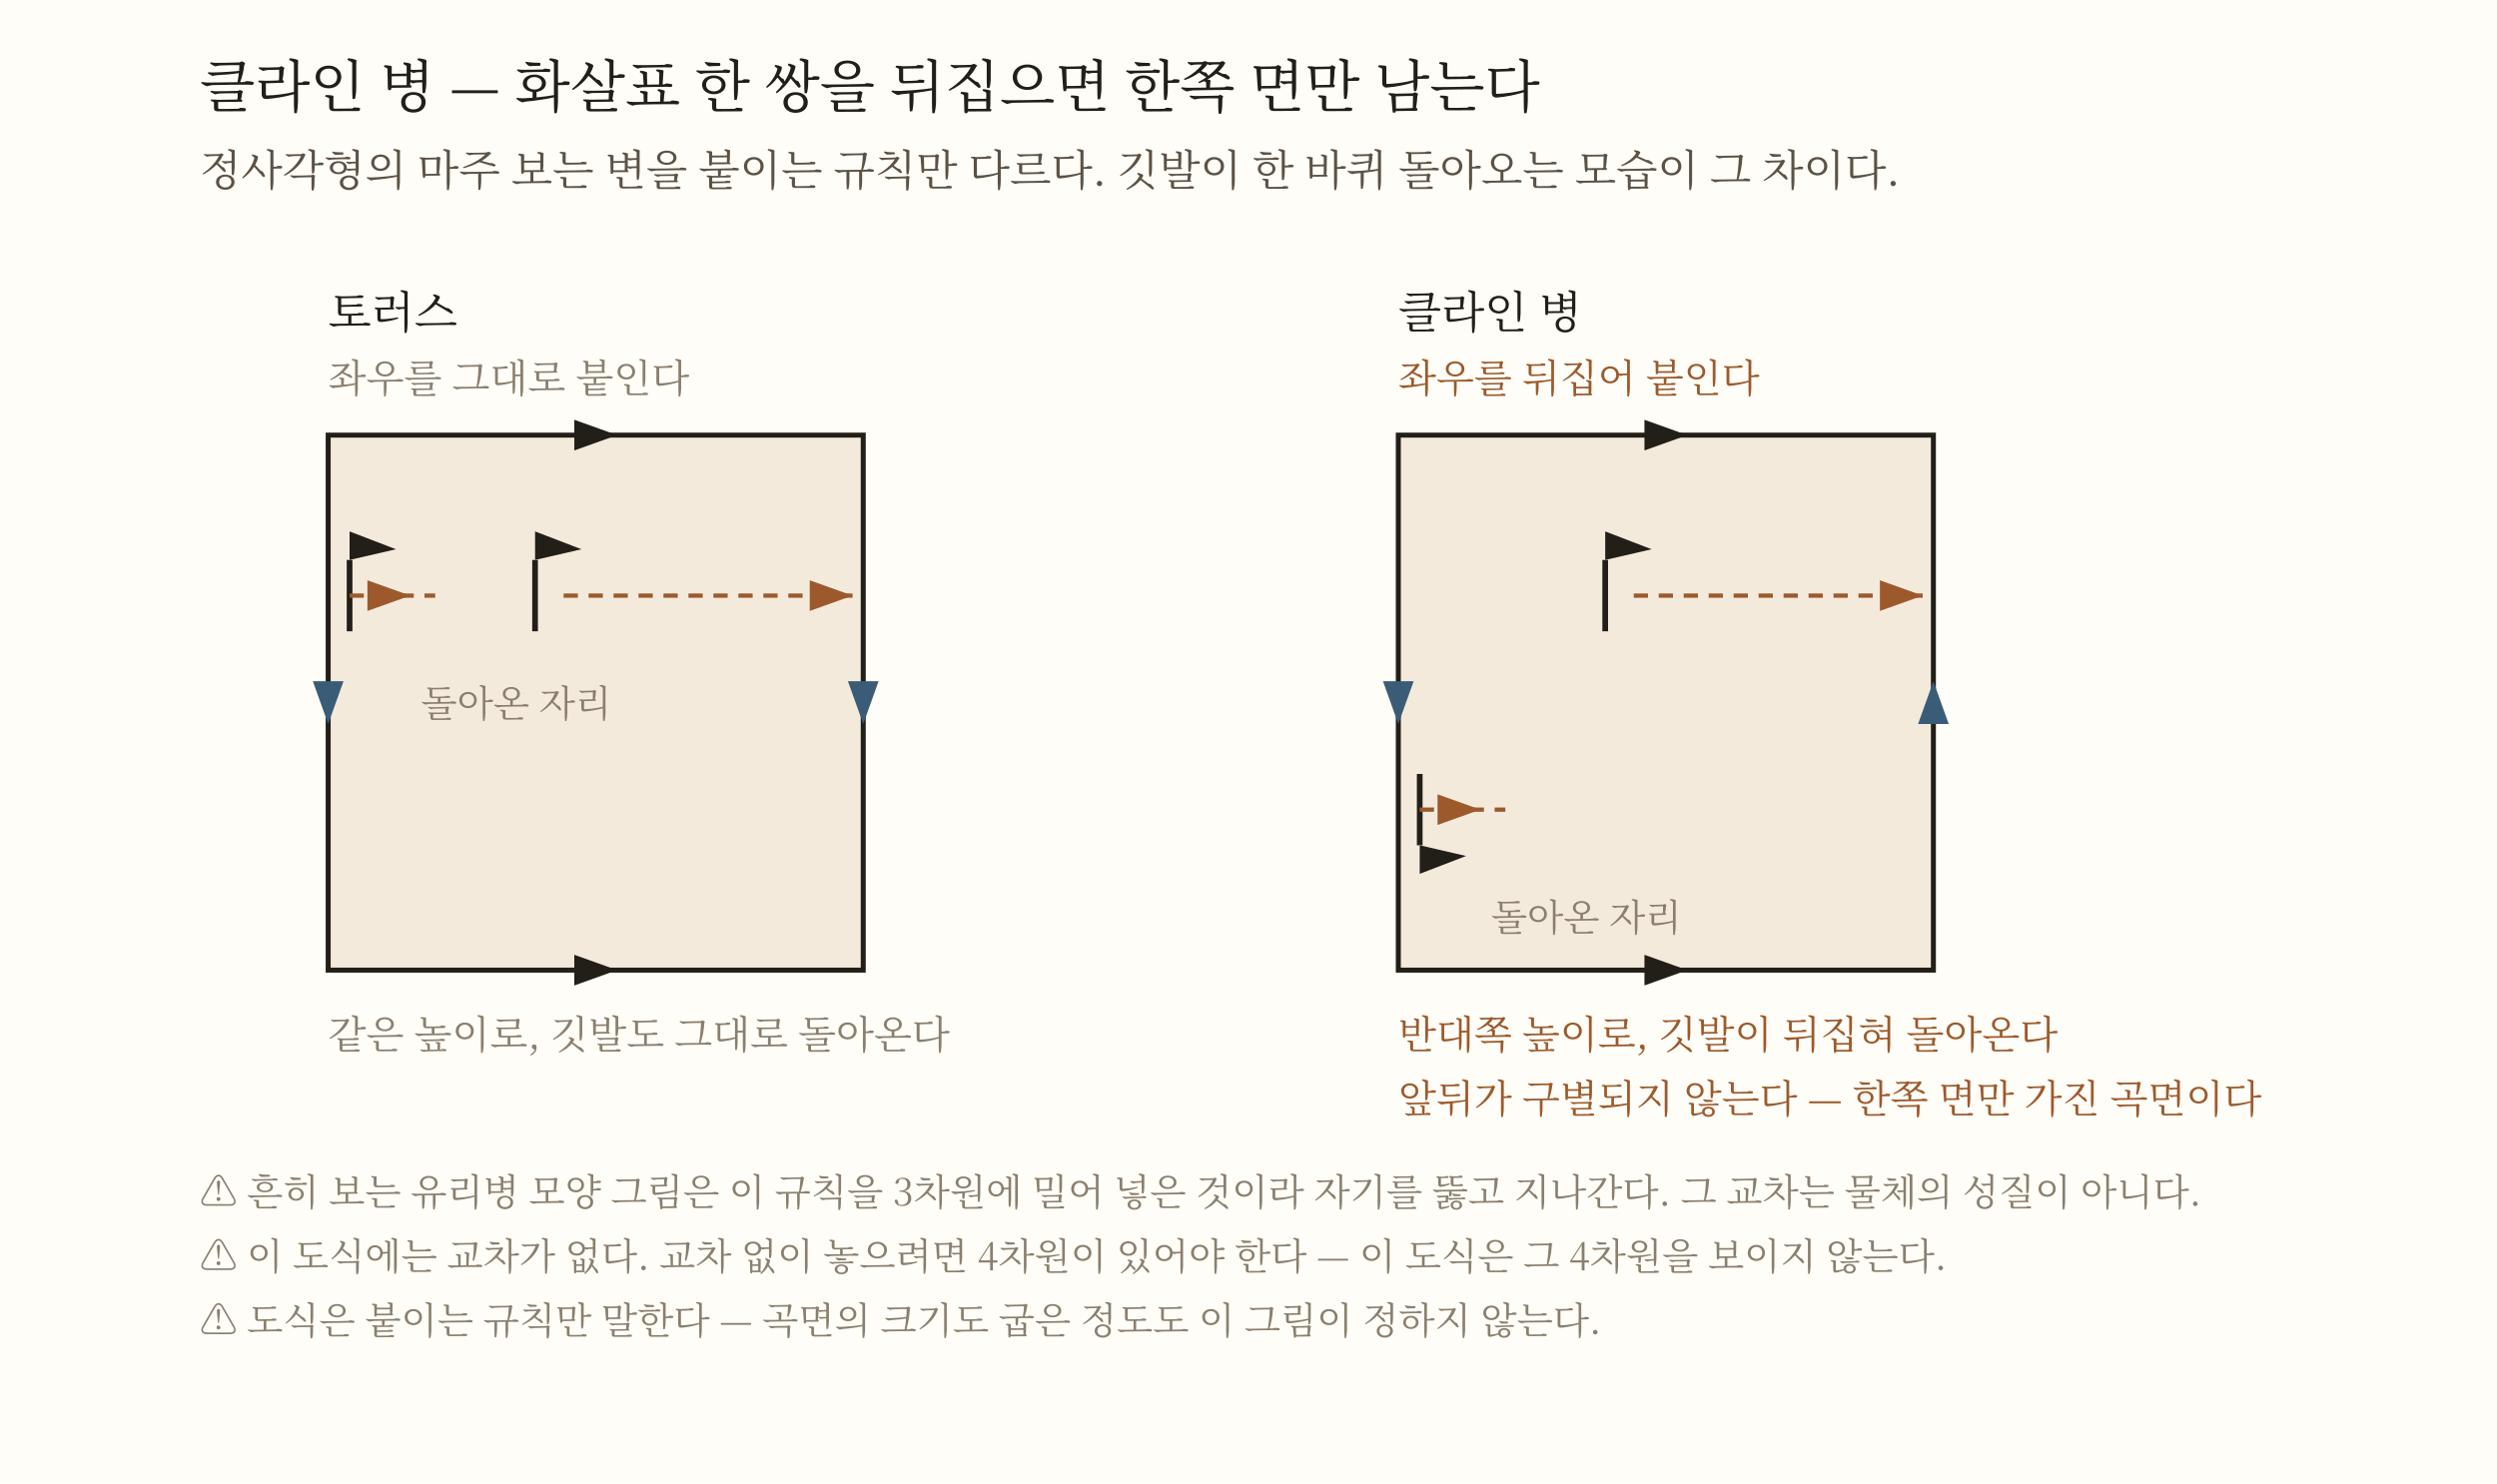
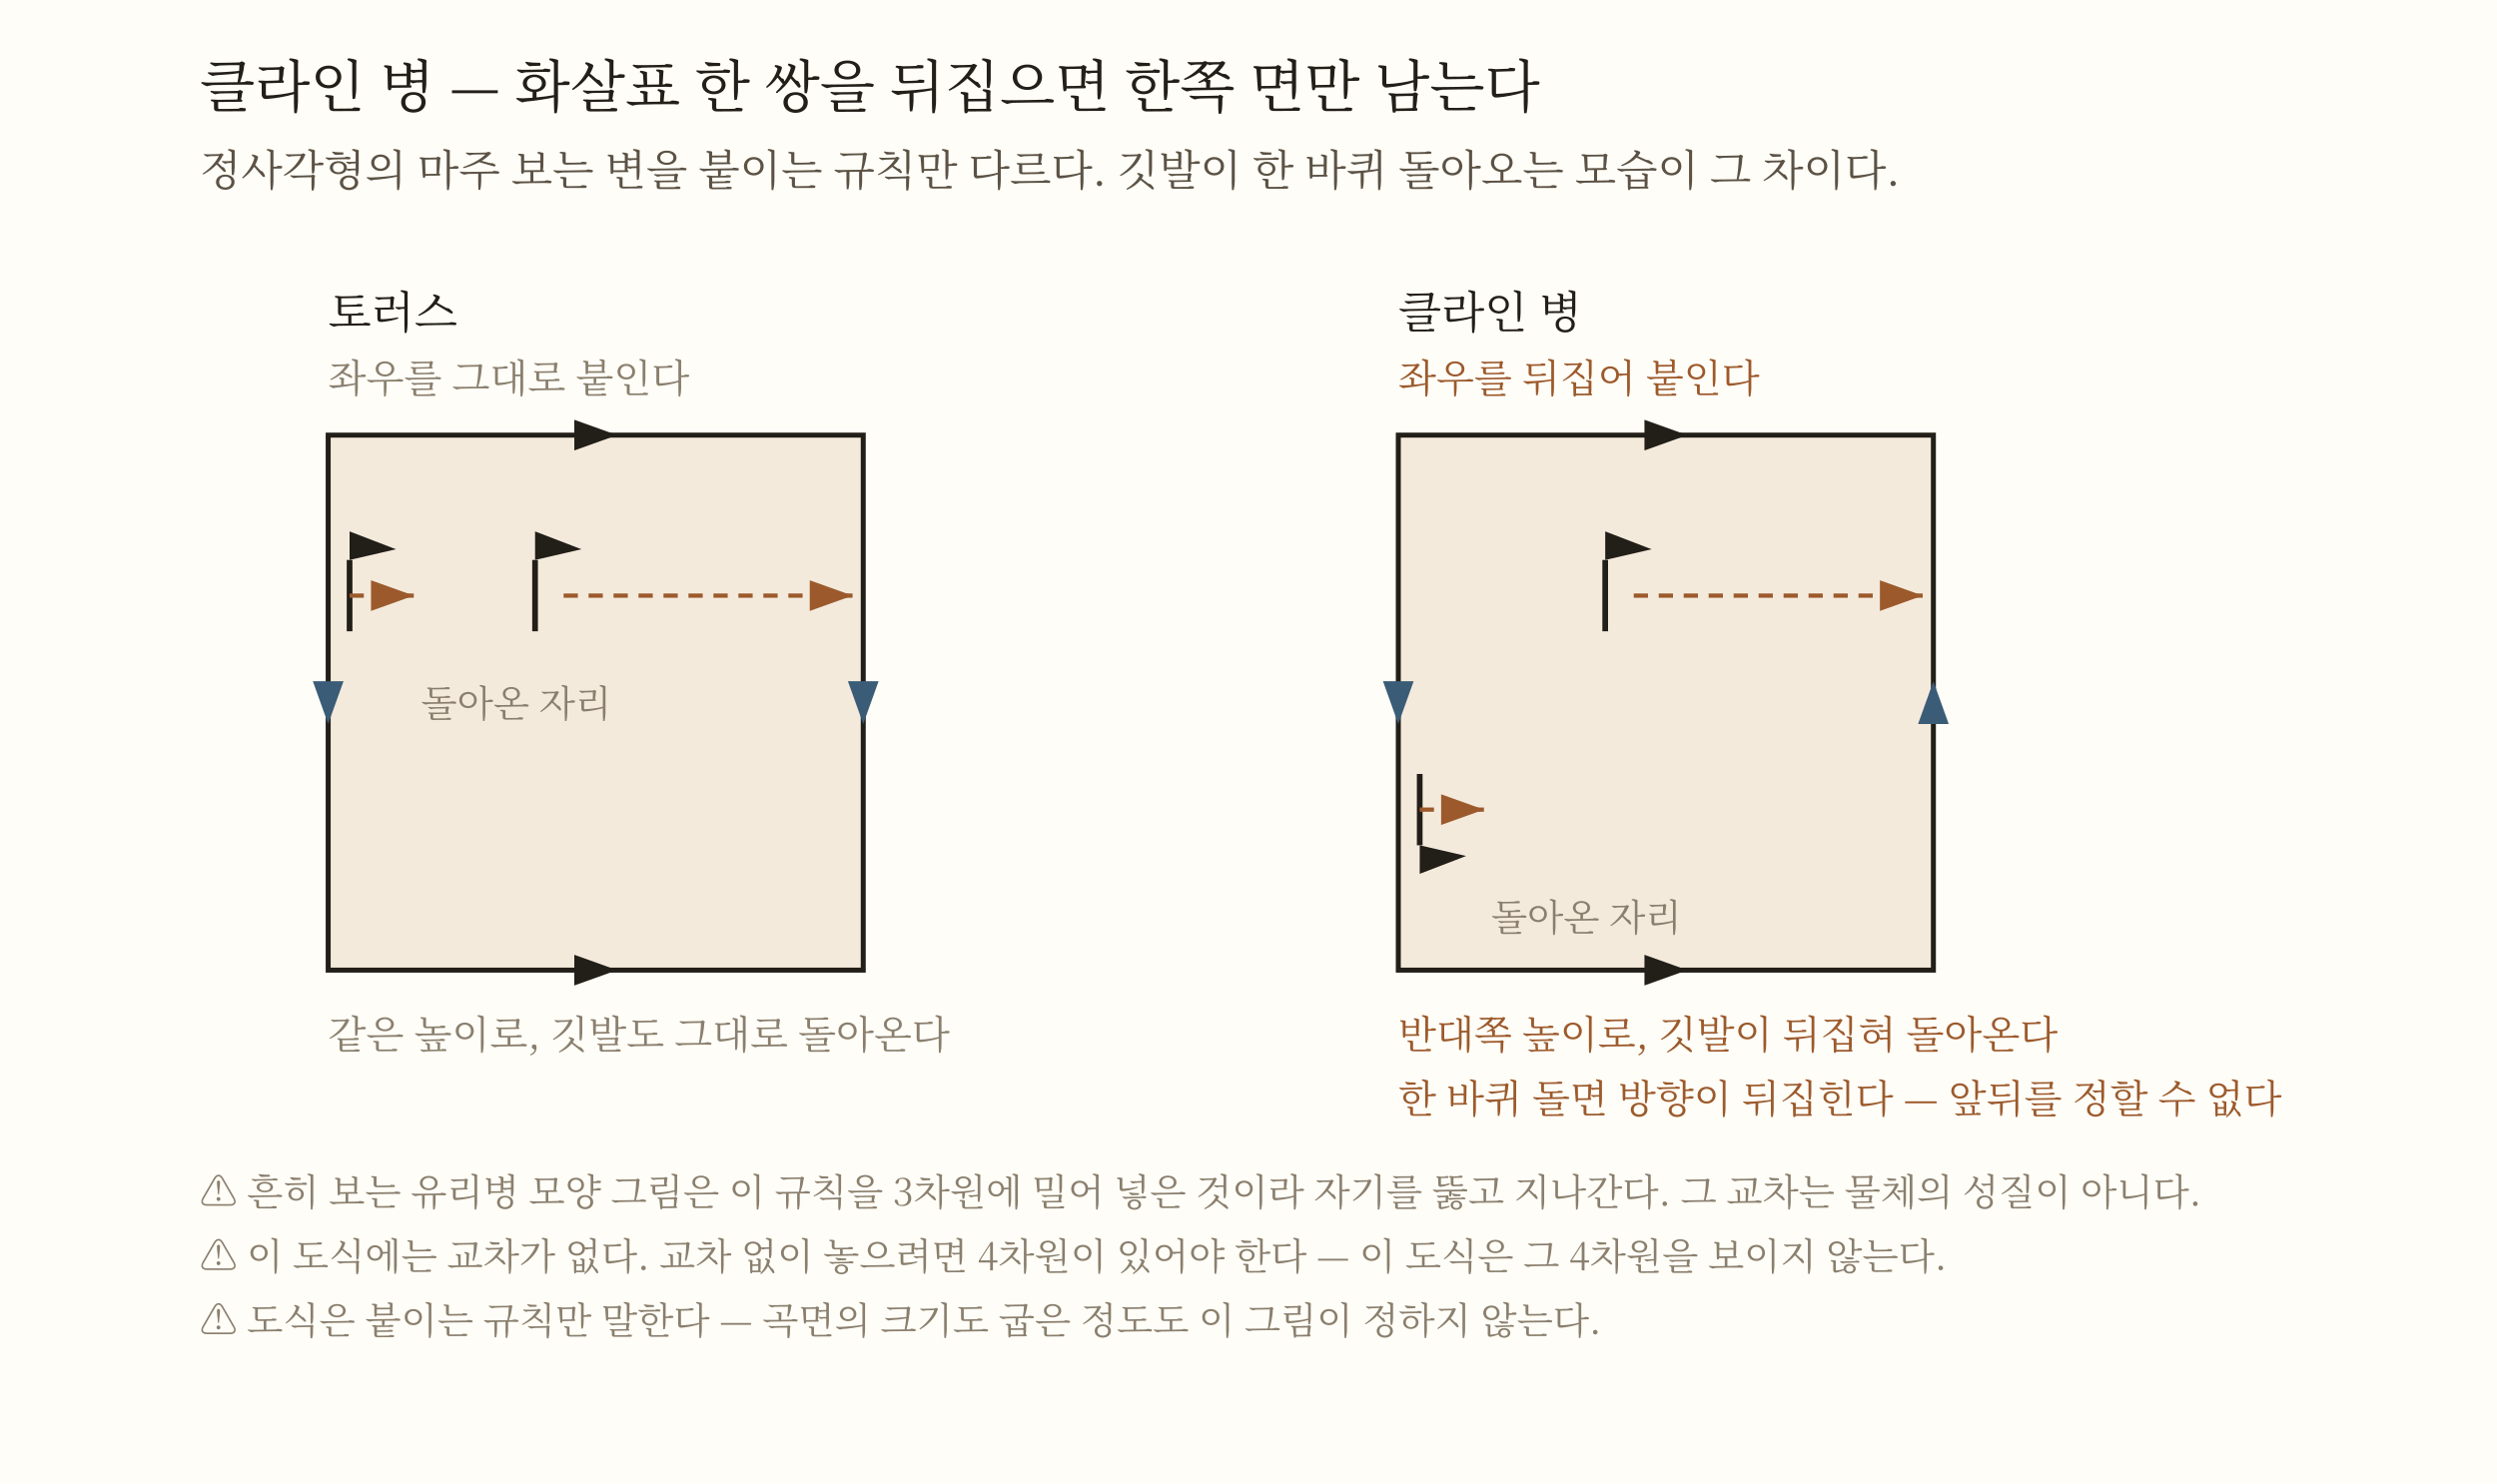
- <svg xmlns="http://www.w3.org/2000/svg" viewBox="0 0 700 416" role="img" aria-label="그림 위쪽에 「클라인 병 — 화살표 한 쌍을 뒤집으면 한쪽 면만 남는다」라는 표제가 있고 그 아래에 정사각형의 마주 보는 변을 붙이는 규칙만 다르며 깃발이 한 바퀴 돌아오는 모습이 그 차이라고 적혀 있다. 아래에 같은 크기의 정사각형 둘이 나란히 있다. 왼쪽 것의 제목은 토러스이고 좌우를 그대로 붙인다고 적혀 있으며, 위 변과 아래 변의 화살촉은 둘 다 오른쪽을 향하고 왼쪽 변과 오른쪽 변의 화살촉은 둘 다 아래를 향한다. 사각형 위쪽에 깃대가 하나 서 있고 깃발이 위에 달려 있으며, 거기서 오른쪽 변까지 파선 화살표가 그어져 있다. 왼쪽 변 가까이 같은 높이에 같은 모양의 깃대가 하나 더 있고 그 깃대 아래 오른쪽에 돌아온 자리라고 적혀 있으며, 거기서도 짧은 파선 화살표가 오른쪽으로 나간다. 사각형 아래에 같은 높이로 깃발도 그대로 돌아온다고 적혀 있다. 오른쪽 것의 제목은 클라인 병이고 좌우를 뒤집어 붙인다고 적혀 있으며, 위 변과 아래 변의 화살촉은 둘 다 오른쪽을 향하는데 왼쪽 변은 아래를 오른쪽 변은 위를 향한다. 같은 높이에서 나간 파선 화살표가 오른쪽 변까지 그어져 있고, 돌아온 깃대는 사각형의 아래쪽 반대 높이에 있으며 깃발이 아래에 달려 있고 그 깃대 아래 오른쪽에 돌아온 자리라고 적혀 있으며, 거기서도 짧은 파선 화살표가 오른쪽으로 나간다. 사각형 아래에 반대쪽 높이로 깃발이 뒤집혀 돌아온다고, 그리고 앞뒤가 구별되지 않으며 한쪽 면만 가진 곡면이라고 적혀 있다. 맨 아래에는 단서가 셋 있다. 첫째는 흔히 보는 유리병 모양 그림이 이 규칙을 3차원에 밀어 넣은 것이라 자기를 뚫고 지나가며 그 교차는 물체의 성질이 아니라는 것이고, 둘째는 이 도식에는 교차가 없으며 교차 없이 놓으려면 4차원이 있어야 하는데 이 도식은 그 4차원을 보이지 않는다는 것이고, 셋째는 도식이 붙이는 규칙만 말하며 곡면의 크기도 굽은 정도도 이 그림이 정하지 않는다는 것이다">
+ <svg xmlns="http://www.w3.org/2000/svg" viewBox="0 0 700 416" role="img" aria-label="그림 위쪽에 「클라인 병 — 화살표 한 쌍을 뒤집으면 한쪽 면만 남는다」라는 표제가 있고 그 아래에 정사각형의 마주 보는 변을 붙이는 규칙만 다르며 깃발이 한 바퀴 돌아오는 모습이 그 차이라고 적혀 있다. 아래에 같은 크기의 정사각형 둘이 나란히 있다. 왼쪽 것의 제목은 토러스이고 좌우를 그대로 붙인다고 적혀 있으며, 위 변과 아래 변의 화살촉은 둘 다 오른쪽을 향하고 왼쪽 변과 오른쪽 변의 화살촉은 둘 다 아래를 향한다. 사각형 위쪽에 깃대가 하나 서 있고 깃발이 위에 달려 있으며, 거기서 오른쪽 변까지 파선 화살표가 그어져 있다. 왼쪽 변 가까이 같은 높이에 같은 모양의 깃대가 하나 더 있고 그 깃대 아래 오른쪽에 돌아온 자리라고 적혀 있으며, 거기서도 짧은 파선 화살표가 오른쪽으로 나간다. 사각형 아래에 같은 높이로 깃발도 그대로 돌아온다고 적혀 있다. 오른쪽 것의 제목은 클라인 병이고 좌우를 뒤집어 붙인다고 적혀 있으며, 위 변과 아래 변의 화살촉은 둘 다 오른쪽을 향하는데 왼쪽 변은 아래를 오른쪽 변은 위를 향한다. 사각형 위쪽에 깃대가 하나 서 있고 깃발이 위에 달려 있으며, 거기서 오른쪽 변까지 파선 화살표가 그어져 있다. 돌아온 깃대는 사각형의 아래쪽 반대 높이에 있으며 깃발이 아래에 달려 있고 그 깃대 아래 오른쪽에 돌아온 자리라고 적혀 있으며, 거기서도 짧은 파선 화살표가 오른쪽으로 나간다. 사각형 아래에 반대쪽 높이로 깃발이 뒤집혀 돌아온다고, 그리고 한 바퀴 돌면 방향이 뒤집히므로 앞뒤를 정할 수 없다고 적혀 있다. 맨 아래에는 단서가 셋 있다. 첫째는 흔히 보는 유리병 모양 그림이 이 규칙을 3차원에 밀어 넣은 것이라 자기를 뚫고 지나가며 그 교차는 물체의 성질이 아니라는 것이고, 둘째는 이 도식에는 교차가 없으며 교차 없이 놓으려면 4차원이 있어야 하는데 이 도식은 그 4차원을 보이지 않는다는 것이고, 셋째는 도식이 붙이는 규칙만 말하며 곡면의 크기도 굽은 정도도 이 그림이 정하지 않는다는 것이다">
  <style>
    text{font-family:EB Garamond, Georgia, 'Noto Serif KR', 'Noto Serif CJK KR', NanumMyeongjo, Batang, AppleMyungjo, serif;font-variant-numeric:lining-nums;font-feature-settings:"lnum" 1;fill:#221E18;}
    .dim{fill:#5B5245;} .sien{fill:#9C5A2C;} .ax{fill:#8A7F6E;}
    .sq{fill:#F4EADC;stroke:#221E18;stroke-width:1.4;}
    .arr{fill:#221E18;} .arr2{fill:#3A5C77;} .arrt{fill:#9C5A2C;}
    .trip{stroke:#9C5A2C;stroke-width:1.2;stroke-dasharray:4 3;}
    .glyph{stroke:#221E18;stroke-width:1.6;fill:none;} .glyphf{fill:#221E18;}
  </style>
  <rect width="700" height="416" fill="#FFFDF7" />
  <text x="56" y="30" font-size="16">클라인 병 — 화살표 한 쌍을 뒤집으면 한쪽 면만 남는다</text>
  <text x="56" y="52" font-size="12" class="dim">정사각형의 마주 보는 변을 붙이는 규칙만 다르다. 깃발이 한 바퀴 돌아오는 모습이 그 차이다.</text>
  <text x="92" y="92" font-size="12.5">토러스</text>
  <text x="92" y="110" font-size="11" class="ax">좌우를 그대로 붙인다</text>
  <rect x="92.0" y="122.0" width="150" height="150" class="sq" />
  <path d="M 173.0 122.0 L 161.0 126.3 L 161.0 117.7 Z" class="arr" />
  <path d="M 173.0 272.0 L 161.0 276.3 L 161.0 267.7 Z" class="arr" />
  <path d="M 92.0 203.0 L 87.7 191.0 L 96.3 191.0 Z" class="arr2" />
  <path d="M 242.0 203.0 L 237.7 191.0 L 246.3 191.0 Z" class="arr2" />
  <line x1="158.0" y1="167.0" x2="242.0" y2="167.0" class="trip" />
  <path d="M 239.0 167.0 L 227.0 171.3 L 227.0 162.7 Z" class="arrt" />
  <path d="M 150.0 157.0 L 150.0 177.0" class="glyph" />
  <path d="M 150.0 157.0 L 163.0 154.0 L 150.0 149.0 Z" class="glyphf" />
  <path d="M 98.0 157.0 L 98.0 177.0" class="glyph" />
  <path d="M 98.0 157.0 L 111.0 154.0 L 98.0 149.0 Z" class="glyphf" />
-   <line x1="98.0" y1="167.0" x2="122.0" y2="167.0" class="trip" />
-   <path d="M 115.0 167.0 L 103.0 171.3 L 103.0 162.7 Z" class="arrt" />
+   <line x1="98.0" y1="167.0" x2="119.0" y2="167.0" class="trip" />
+   <path d="M 116.0 167.0 L 104.0 171.3 L 104.0 162.7 Z" class="arrt" />
  <text x="118.0" y="201.0" font-size="10.5" class="ax">돌아온 자리</text>
  <text x="392" y="92" font-size="12.5">클라인 병</text>
  <text x="392" y="110" font-size="11" class="sien">좌우를 뒤집어 붙인다</text>
  <rect x="392.0" y="122.0" width="150" height="150" class="sq" />
  <path d="M 473.0 122.0 L 461.0 126.3 L 461.0 117.7 Z" class="arr" />
  <path d="M 473.0 272.0 L 461.0 276.3 L 461.0 267.7 Z" class="arr" />
  <path d="M 392.0 203.0 L 387.7 191.0 L 396.3 191.0 Z" class="arr2" />
  <path d="M 542.0 191.0 L 546.3 203.0 L 537.7 203.0 Z" class="arr2" />
  <line x1="458.0" y1="167.0" x2="542.0" y2="167.0" class="trip" />
  <path d="M 539.0 167.0 L 527.0 171.3 L 527.0 162.7 Z" class="arrt" />
  <path d="M 450.0 157.0 L 450.0 177.0" class="glyph" />
  <path d="M 450.0 157.0 L 463.0 154.0 L 450.0 149.0 Z" class="glyphf" />
  <path d="M 398.0 217.0 L 398.0 237.0" class="glyph" />
  <path d="M 398.0 237.0 L 411.0 240.0 L 398.0 245.0 Z" class="glyphf" />
-   <line x1="398.0" y1="227.0" x2="422.0" y2="227.0" class="trip" />
-   <path d="M 415.0 227.0 L 403.0 231.3 L 403.0 222.7 Z" class="arrt" />
+   <line x1="398.0" y1="227.0" x2="419.0" y2="227.0" class="trip" />
+   <path d="M 416.0 227.0 L 404.0 231.3 L 404.0 222.7 Z" class="arrt" />
  <text x="418.0" y="261.0" font-size="10.5" class="ax">돌아온 자리</text>
  <text x="92" y="294" font-size="11" class="ax">같은 높이로, 깃발도 그대로 돌아온다</text>
  <text x="392" y="294" font-size="11" class="sien">반대쪽 높이로, 깃발이 뒤집혀 돌아온다</text>
-   <text x="392" y="312" font-size="11" class="sien">앞뒤가 구별되지 않는다 — 한쪽 면만 가진 곡면이다</text>
+   <text x="392" y="312" font-size="11" class="sien">한 바퀴 돌면 방향이 뒤집힌다 — 앞뒤를 정할 수 없다</text>
  <text x="56" y="338" font-size="10.5" class="ax">⚠ 흔히 보는 유리병 모양 그림은 이 규칙을 3차원에 밀어 넣은 것이라 자기를 뚫고 지나간다. 그 교차는 물체의 성질이 아니다.</text>
  <text x="56" y="356" font-size="10.5" class="ax">⚠ 이 도식에는 교차가 없다. 교차 없이 놓으려면 4차원이 있어야 한다 — 이 도식은 그 4차원을 보이지 않는다.</text>
  <text x="56" y="374" font-size="10.5" class="ax">⚠ 도식은 붙이는 규칙만 말한다 — 곡면의 크기도 굽은 정도도 이 그림이 정하지 않는다.</text>
</svg>
